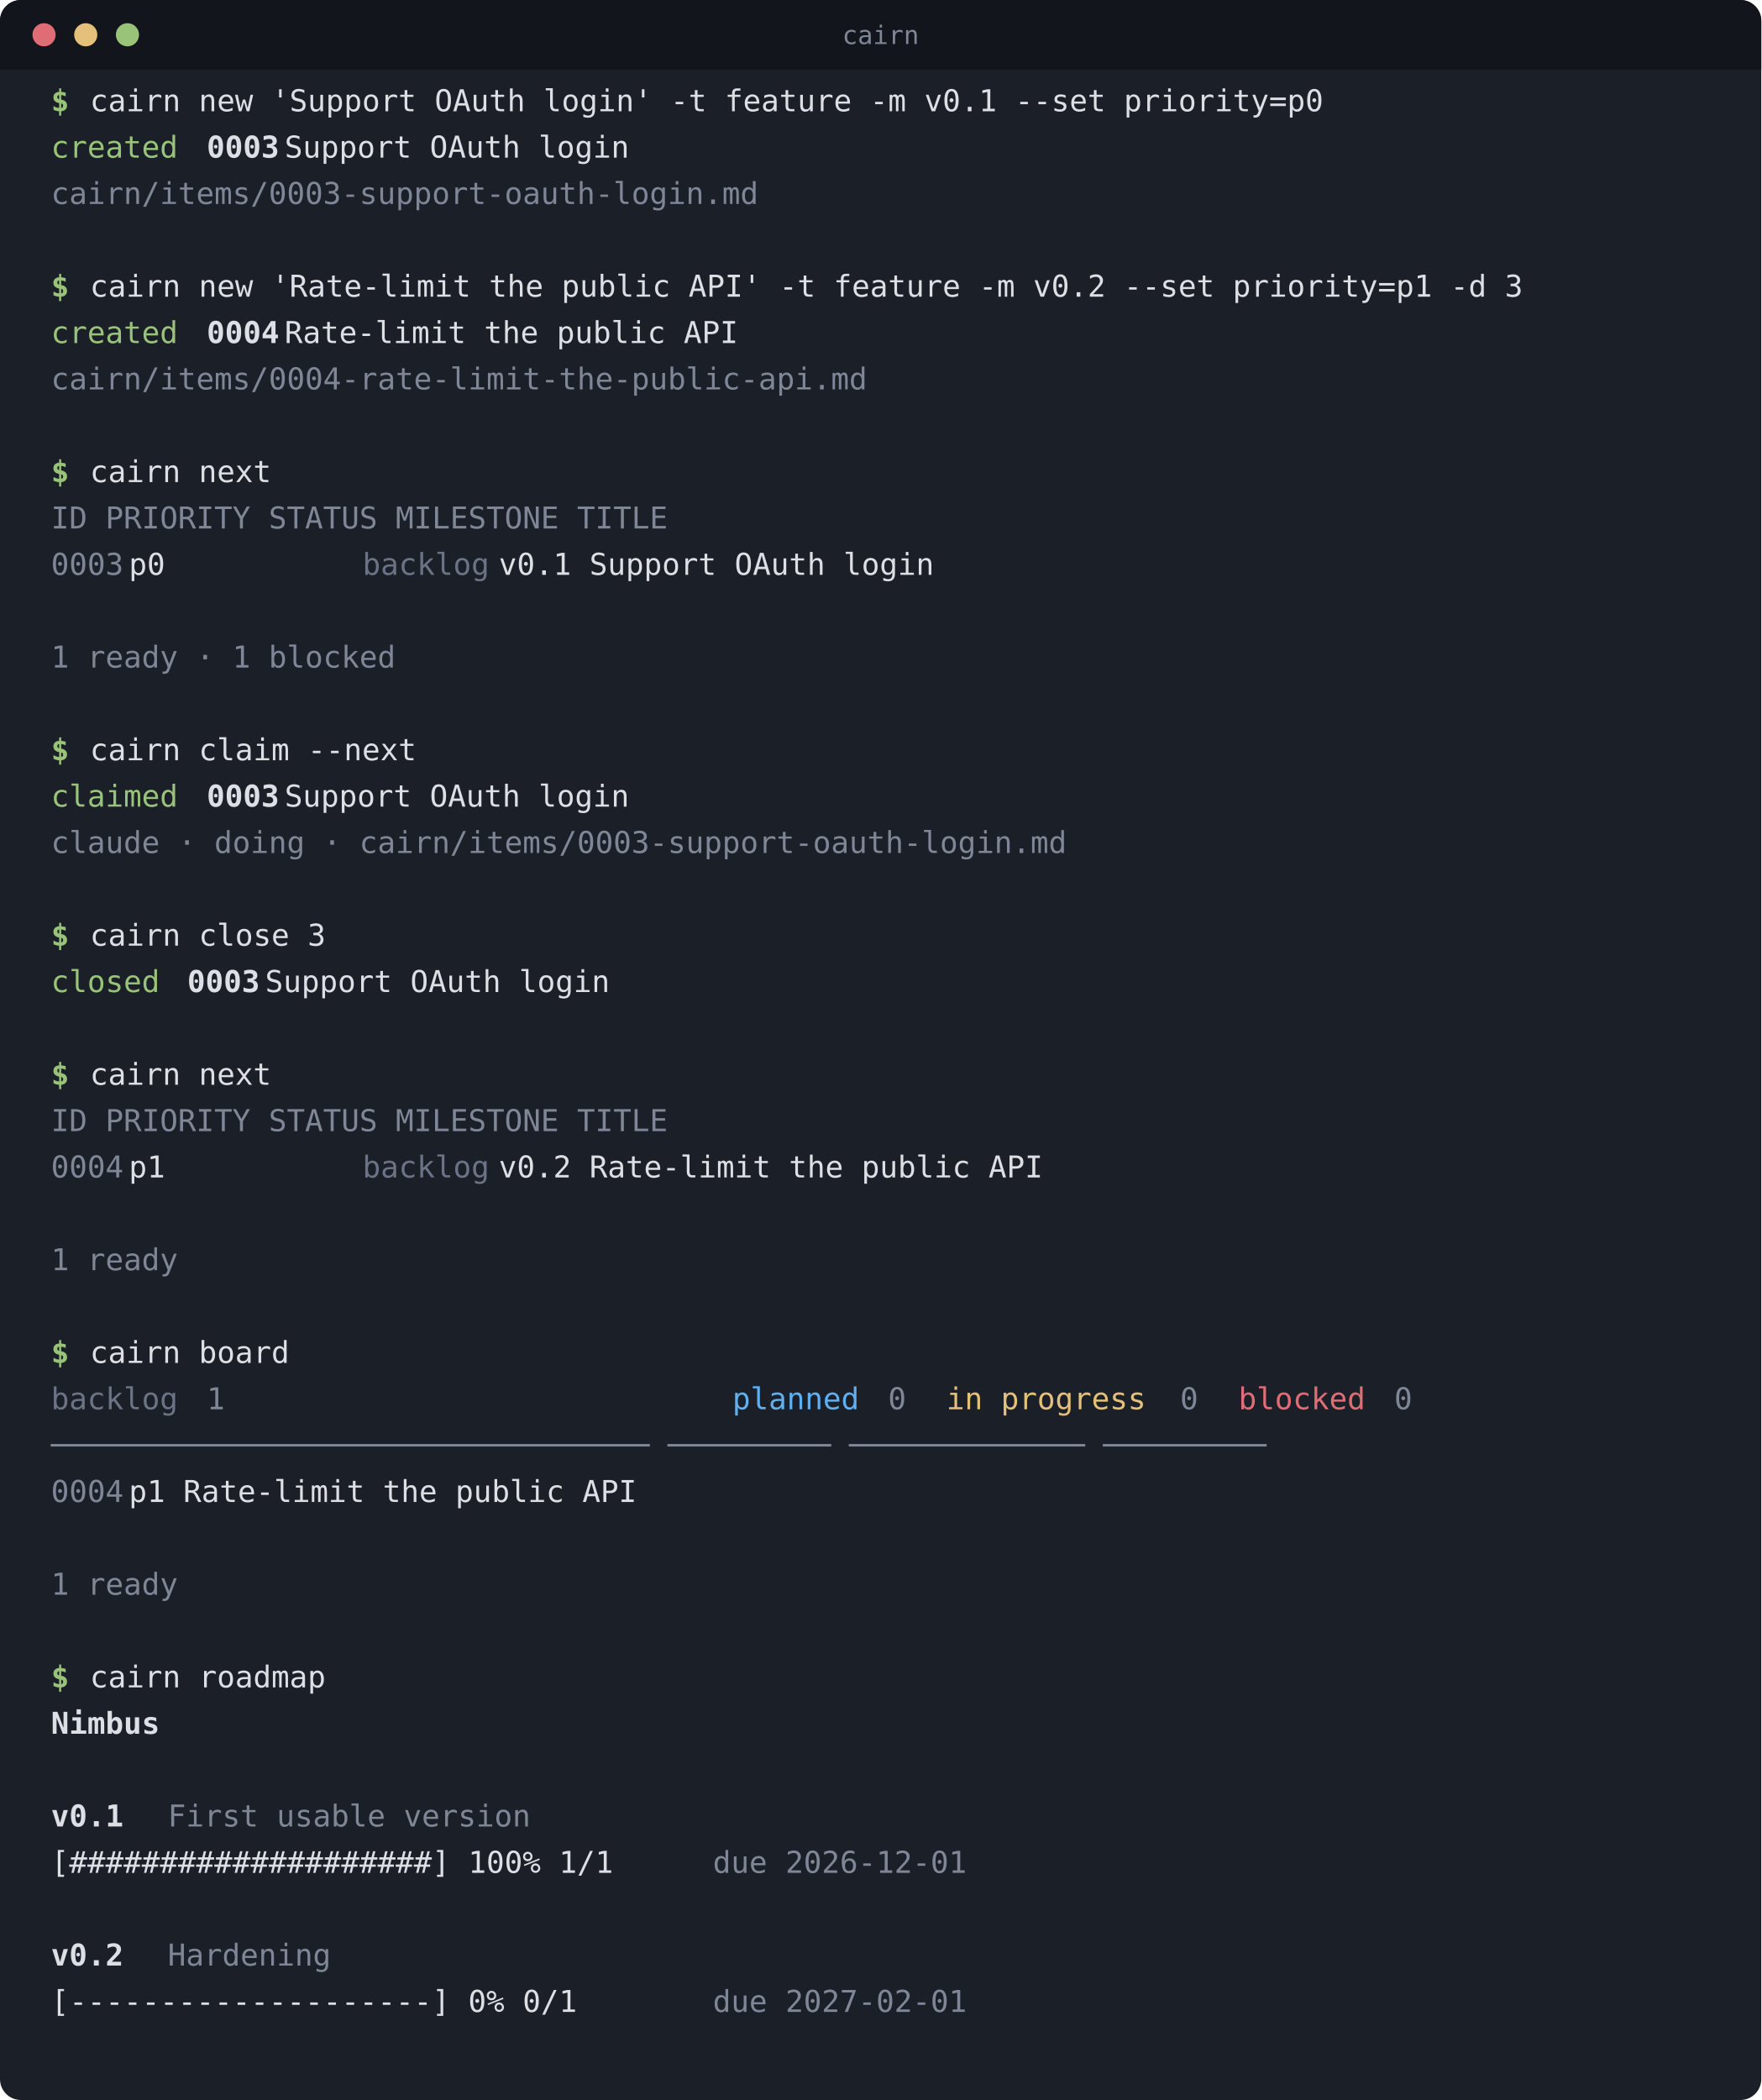
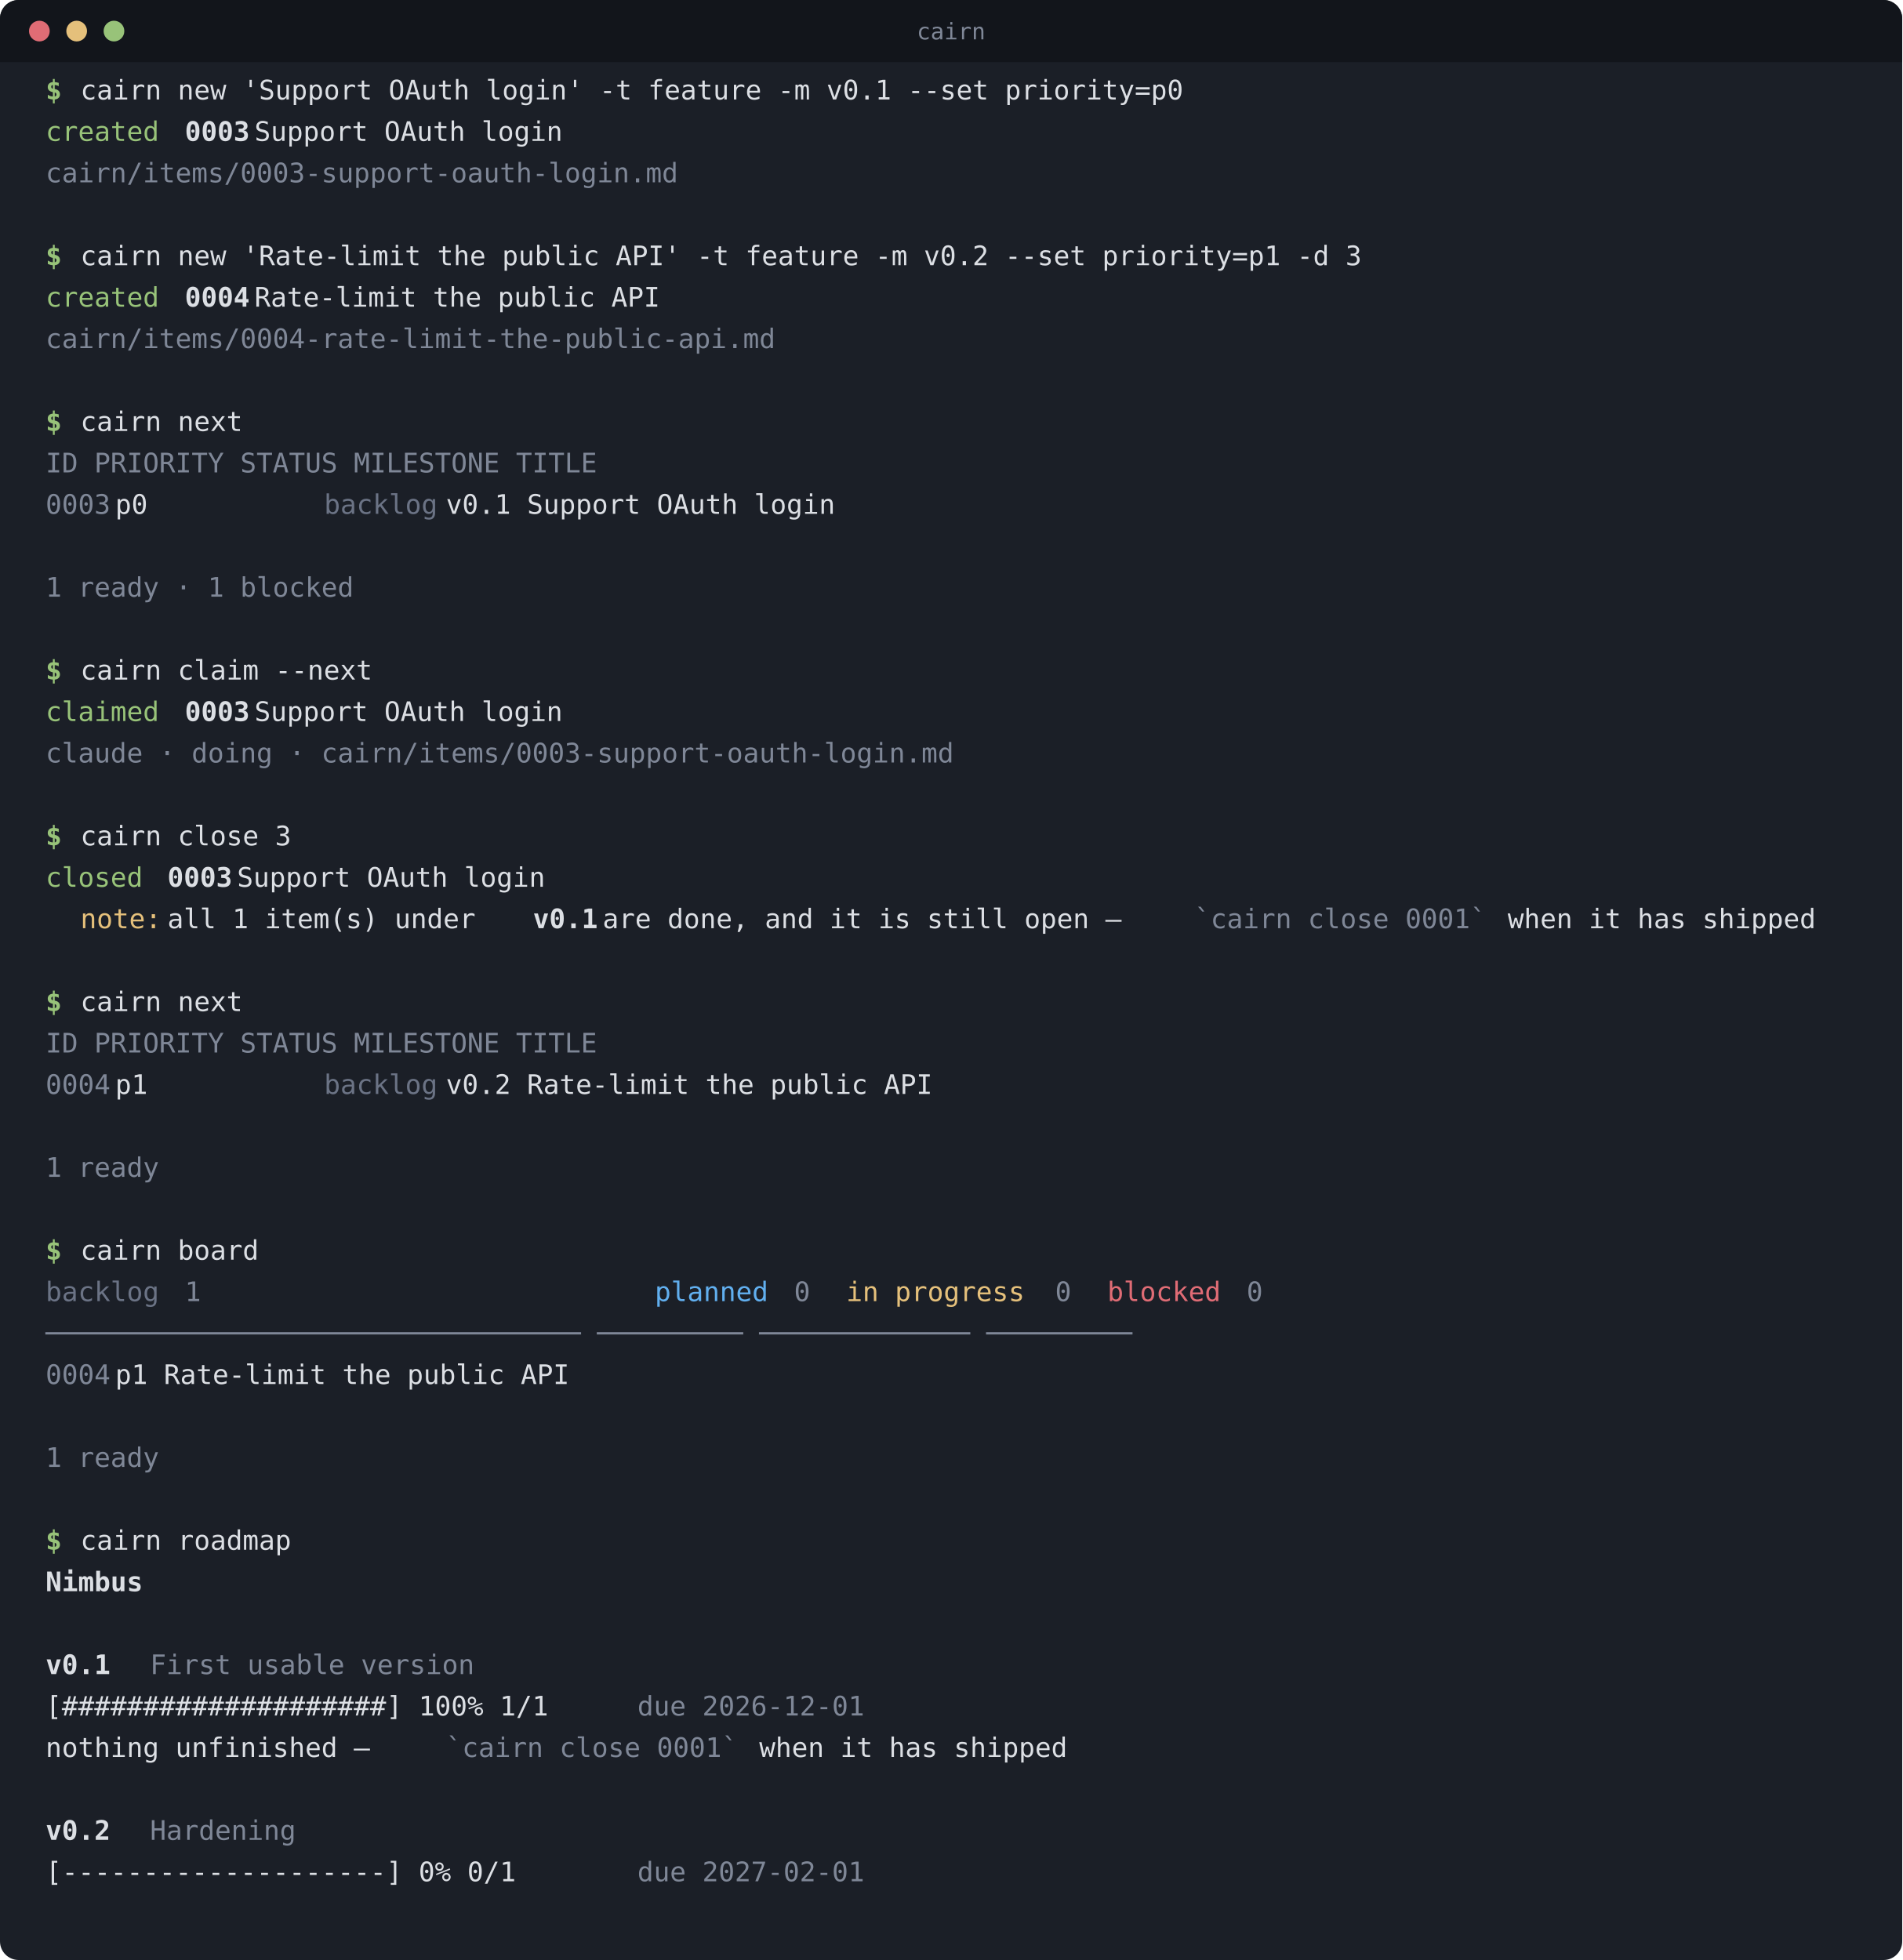
- <svg xmlns="http://www.w3.org/2000/svg" width="760" height="906" viewBox="0 0 760 906" font-family="ui-monospace, SFMono-Regular, Menlo, Consolas, monospace" font-size="13">
+ <svg xmlns="http://www.w3.org/2000/svg" width="918" height="946" viewBox="0 0 918 946" font-family="ui-monospace, SFMono-Regular, Menlo, Consolas, monospace" font-size="13">
  <defs>
    <clipPath id="r">
-       <rect x="0" y="0" width="760" height="906" rx="9" />
+       <rect x="0" y="0" width="918" height="946" rx="9" />
    </clipPath>
  </defs>
  <g clip-path="url(#r)">
-     <rect width="760" height="906" fill="#1b1f27" />
-     <rect width="760" height="30" fill="#12151b" />
+     <rect width="918" height="946" fill="#1b1f27" />
+     <rect width="918" height="30" fill="#12151b" />
    <circle cx="19" cy="15" r="5" fill="#e06c75" />
    <circle cx="37" cy="15" r="5" fill="#e5c07b" />
    <circle cx="55" cy="15" r="5" fill="#98c379" />
-     <text x="380" y="19" fill="#7f8797" text-anchor="middle" font-size="11">cairn</text>
+     <text x="459" y="19" fill="#7f8797" text-anchor="middle" font-size="11">cairn</text>
    <text x="22.0" y="48.0" fill="#98c379" font-weight="600">$</text>
    <text x="38.8" y="48.0" fill="#dcdfe4">cairn new 'Support OAuth login' -t feature -m v0.1 --set priority=p0</text>
    <text y="68.0">
      <tspan x="22.0" fill="#98c379">created</tspan>
      <tspan x="80.8" fill="#dcdfe4"> </tspan>
      <tspan x="89.2" fill="#dcdfe4" font-weight="600">0003</tspan>
      <tspan x="122.8" fill="#dcdfe4">  Support OAuth login</tspan>
    </text>
    <text y="88.0">
      <tspan x="22.0" fill="#7f8797">cairn/items/0003-support-oauth-login.md</tspan>
    </text>
    <text x="22.0" y="128.0" fill="#98c379" font-weight="600">$</text>
    <text x="38.8" y="128.0" fill="#dcdfe4">cairn new 'Rate-limit the public API' -t feature -m v0.2 --set priority=p1 -d 3</text>
    <text y="148.0">
      <tspan x="22.0" fill="#98c379">created</tspan>
      <tspan x="80.8" fill="#dcdfe4"> </tspan>
      <tspan x="89.2" fill="#dcdfe4" font-weight="600">0004</tspan>
      <tspan x="122.8" fill="#dcdfe4">  Rate-limit the public API</tspan>
    </text>
    <text y="168.0">
      <tspan x="22.0" fill="#7f8797">cairn/items/0004-rate-limit-the-public-api.md</tspan>
    </text>
    <text x="22.0" y="208.0" fill="#98c379" font-weight="600">$</text>
    <text x="38.8" y="208.0" fill="#dcdfe4">cairn next</text>
    <text y="228.0">
      <tspan x="22.0" fill="#7f8797">ID    PRIORITY  STATUS   MILESTONE  TITLE</tspan>
    </text>
    <text y="248.0">
      <tspan x="22.0" fill="#7f8797">0003</tspan>
      <tspan x="55.6" fill="#dcdfe4">  p0        </tspan>
      <tspan x="156.4" fill="#6b7385">backlog</tspan>
      <tspan x="215.2" fill="#dcdfe4">  v0.1       Support OAuth login</tspan>
    </text>
    <text y="288.0">
      <tspan x="22.0" fill="#7f8797">1 ready · 1 blocked</tspan>
    </text>
    <text x="22.0" y="328.0" fill="#98c379" font-weight="600">$</text>
    <text x="38.8" y="328.0" fill="#dcdfe4">cairn claim --next</text>
    <text y="348.0">
      <tspan x="22.0" fill="#98c379">claimed</tspan>
      <tspan x="80.8" fill="#dcdfe4"> </tspan>
      <tspan x="89.2" fill="#dcdfe4" font-weight="600">0003</tspan>
      <tspan x="122.8" fill="#dcdfe4">  Support OAuth login</tspan>
    </text>
    <text y="368.0">
      <tspan x="22.0" fill="#7f8797">  claude · doing · cairn/items/0003-support-oauth-login.md</tspan>
    </text>
    <text x="22.0" y="408.0" fill="#98c379" font-weight="600">$</text>
    <text x="38.8" y="408.0" fill="#dcdfe4">cairn close 3</text>
    <text y="428.0">
      <tspan x="22.0" fill="#98c379">closed</tspan>
      <tspan x="72.4" fill="#dcdfe4"> </tspan>
      <tspan x="80.8" fill="#dcdfe4" font-weight="600">0003</tspan>
      <tspan x="114.4" fill="#dcdfe4">  Support OAuth login</tspan>
    </text>
-     <text x="22.0" y="468.0" fill="#98c379" font-weight="600">$</text>
-     <text x="38.8" y="468.0" fill="#dcdfe4">cairn next</text>
-     <text y="488.0">
+     <text y="448.0">
+       <tspan x="22.0" fill="#dcdfe4">  </tspan>
+       <tspan x="38.8" fill="#e5c07b">note:</tspan>
+       <tspan x="80.8" fill="#dcdfe4"> all 1 item(s) under </tspan>
+       <tspan x="257.2" fill="#dcdfe4" font-weight="600">v0.1</tspan>
+       <tspan x="290.8" fill="#dcdfe4"> are done, and it is still open — </tspan>
+       <tspan x="576.4" fill="#7f8797">`cairn close 0001`</tspan>
+       <tspan x="727.6" fill="#dcdfe4"> when it has shipped</tspan>
+     </text>
+     <text x="22.0" y="488.0" fill="#98c379" font-weight="600">$</text>
+     <text x="38.8" y="488.0" fill="#dcdfe4">cairn next</text>
+     <text y="508.0">
      <tspan x="22.0" fill="#7f8797">ID    PRIORITY  STATUS   MILESTONE  TITLE</tspan>
    </text>
-     <text y="508.0">
+     <text y="528.0">
      <tspan x="22.0" fill="#7f8797">0004</tspan>
      <tspan x="55.6" fill="#dcdfe4">  p1        </tspan>
      <tspan x="156.4" fill="#6b7385">backlog</tspan>
      <tspan x="215.2" fill="#dcdfe4">  v0.2       Rate-limit the public API</tspan>
    </text>
-     <text y="548.0">
+     <text y="568.0">
      <tspan x="22.0" fill="#7f8797">1 ready</tspan>
    </text>
-     <text x="22.0" y="588.0" fill="#98c379" font-weight="600">$</text>
-     <text x="38.8" y="588.0" fill="#dcdfe4">cairn board</text>
-     <text y="608.0">
+     <text x="22.0" y="608.0" fill="#98c379" font-weight="600">$</text>
+     <text x="38.8" y="608.0" fill="#dcdfe4">cairn board</text>
+     <text y="628.0">
      <tspan x="22.0" fill="#6b7385">backlog</tspan>
      <tspan x="80.8" fill="#dcdfe4"> </tspan>
      <tspan x="89.2" fill="#7f8797">1</tspan>
      <tspan x="97.6" fill="#dcdfe4">                          </tspan>
      <tspan x="316.0" fill="#61afef">planned</tspan>
      <tspan x="374.8" fill="#dcdfe4"> </tspan>
      <tspan x="383.2" fill="#7f8797">0</tspan>
      <tspan x="391.6" fill="#dcdfe4">  </tspan>
      <tspan x="408.4" fill="#e5c07b">in progress</tspan>
      <tspan x="500.8" fill="#dcdfe4"> </tspan>
      <tspan x="509.2" fill="#7f8797">0</tspan>
      <tspan x="517.6" fill="#dcdfe4">  </tspan>
      <tspan x="534.4" fill="#e06c75">blocked</tspan>
      <tspan x="593.2" fill="#dcdfe4"> </tspan>
      <tspan x="601.6" fill="#7f8797">0</tspan>
    </text>
-     <text y="628.0">
+     <text y="648.0">
      <tspan x="22.0" fill="#7f8797">─────────────────────────────────  ─────────  ─────────────  ─────────</tspan>
    </text>
-     <text y="648.0">
+     <text y="668.0">
      <tspan x="22.0" fill="#7f8797">0004</tspan>
      <tspan x="55.6" fill="#dcdfe4"> p1 Rate-limit the public API</tspan>
    </text>
-     <text y="688.0">
+     <text y="708.0">
      <tspan x="22.0" fill="#7f8797">1 ready</tspan>
    </text>
-     <text x="22.0" y="728.0" fill="#98c379" font-weight="600">$</text>
-     <text x="38.8" y="728.0" fill="#dcdfe4">cairn roadmap</text>
-     <text y="748.0">
+     <text x="22.0" y="748.0" fill="#98c379" font-weight="600">$</text>
+     <text x="38.8" y="748.0" fill="#dcdfe4">cairn roadmap</text>
+     <text y="768.0">
      <tspan x="22.0" fill="#dcdfe4" font-weight="600">Nimbus</tspan>
    </text>
-     <text y="788.0">
+     <text y="808.0">
      <tspan x="22.0" fill="#dcdfe4" font-weight="600">v0.1</tspan>
      <tspan x="55.6" fill="#dcdfe4">  </tspan>
      <tspan x="72.4" fill="#7f8797">First usable version</tspan>
    </text>
-     <text y="808.0">
+     <text y="828.0">
      <tspan x="22.0" fill="#dcdfe4">  [####################] 100%  1/1</tspan>
      <tspan x="307.6" fill="#7f8797">   due 2026-12-01</tspan>
    </text>
    <text y="848.0">
+       <tspan x="22.0" fill="#dcdfe4">  nothing unfinished — </tspan>
+       <tspan x="215.2" fill="#7f8797">`cairn close 0001`</tspan>
+       <tspan x="366.4" fill="#dcdfe4"> when it has shipped</tspan>
+     </text>
+     <text y="888.0">
      <tspan x="22.0" fill="#dcdfe4" font-weight="600">v0.2</tspan>
      <tspan x="55.6" fill="#dcdfe4">  </tspan>
      <tspan x="72.4" fill="#7f8797">Hardening</tspan>
    </text>
-     <text y="868.0">
+     <text y="908.0">
      <tspan x="22.0" fill="#dcdfe4">  [--------------------]   0%  0/1</tspan>
      <tspan x="307.6" fill="#7f8797">   due 2027-02-01</tspan>
    </text>
  </g>
</svg>
